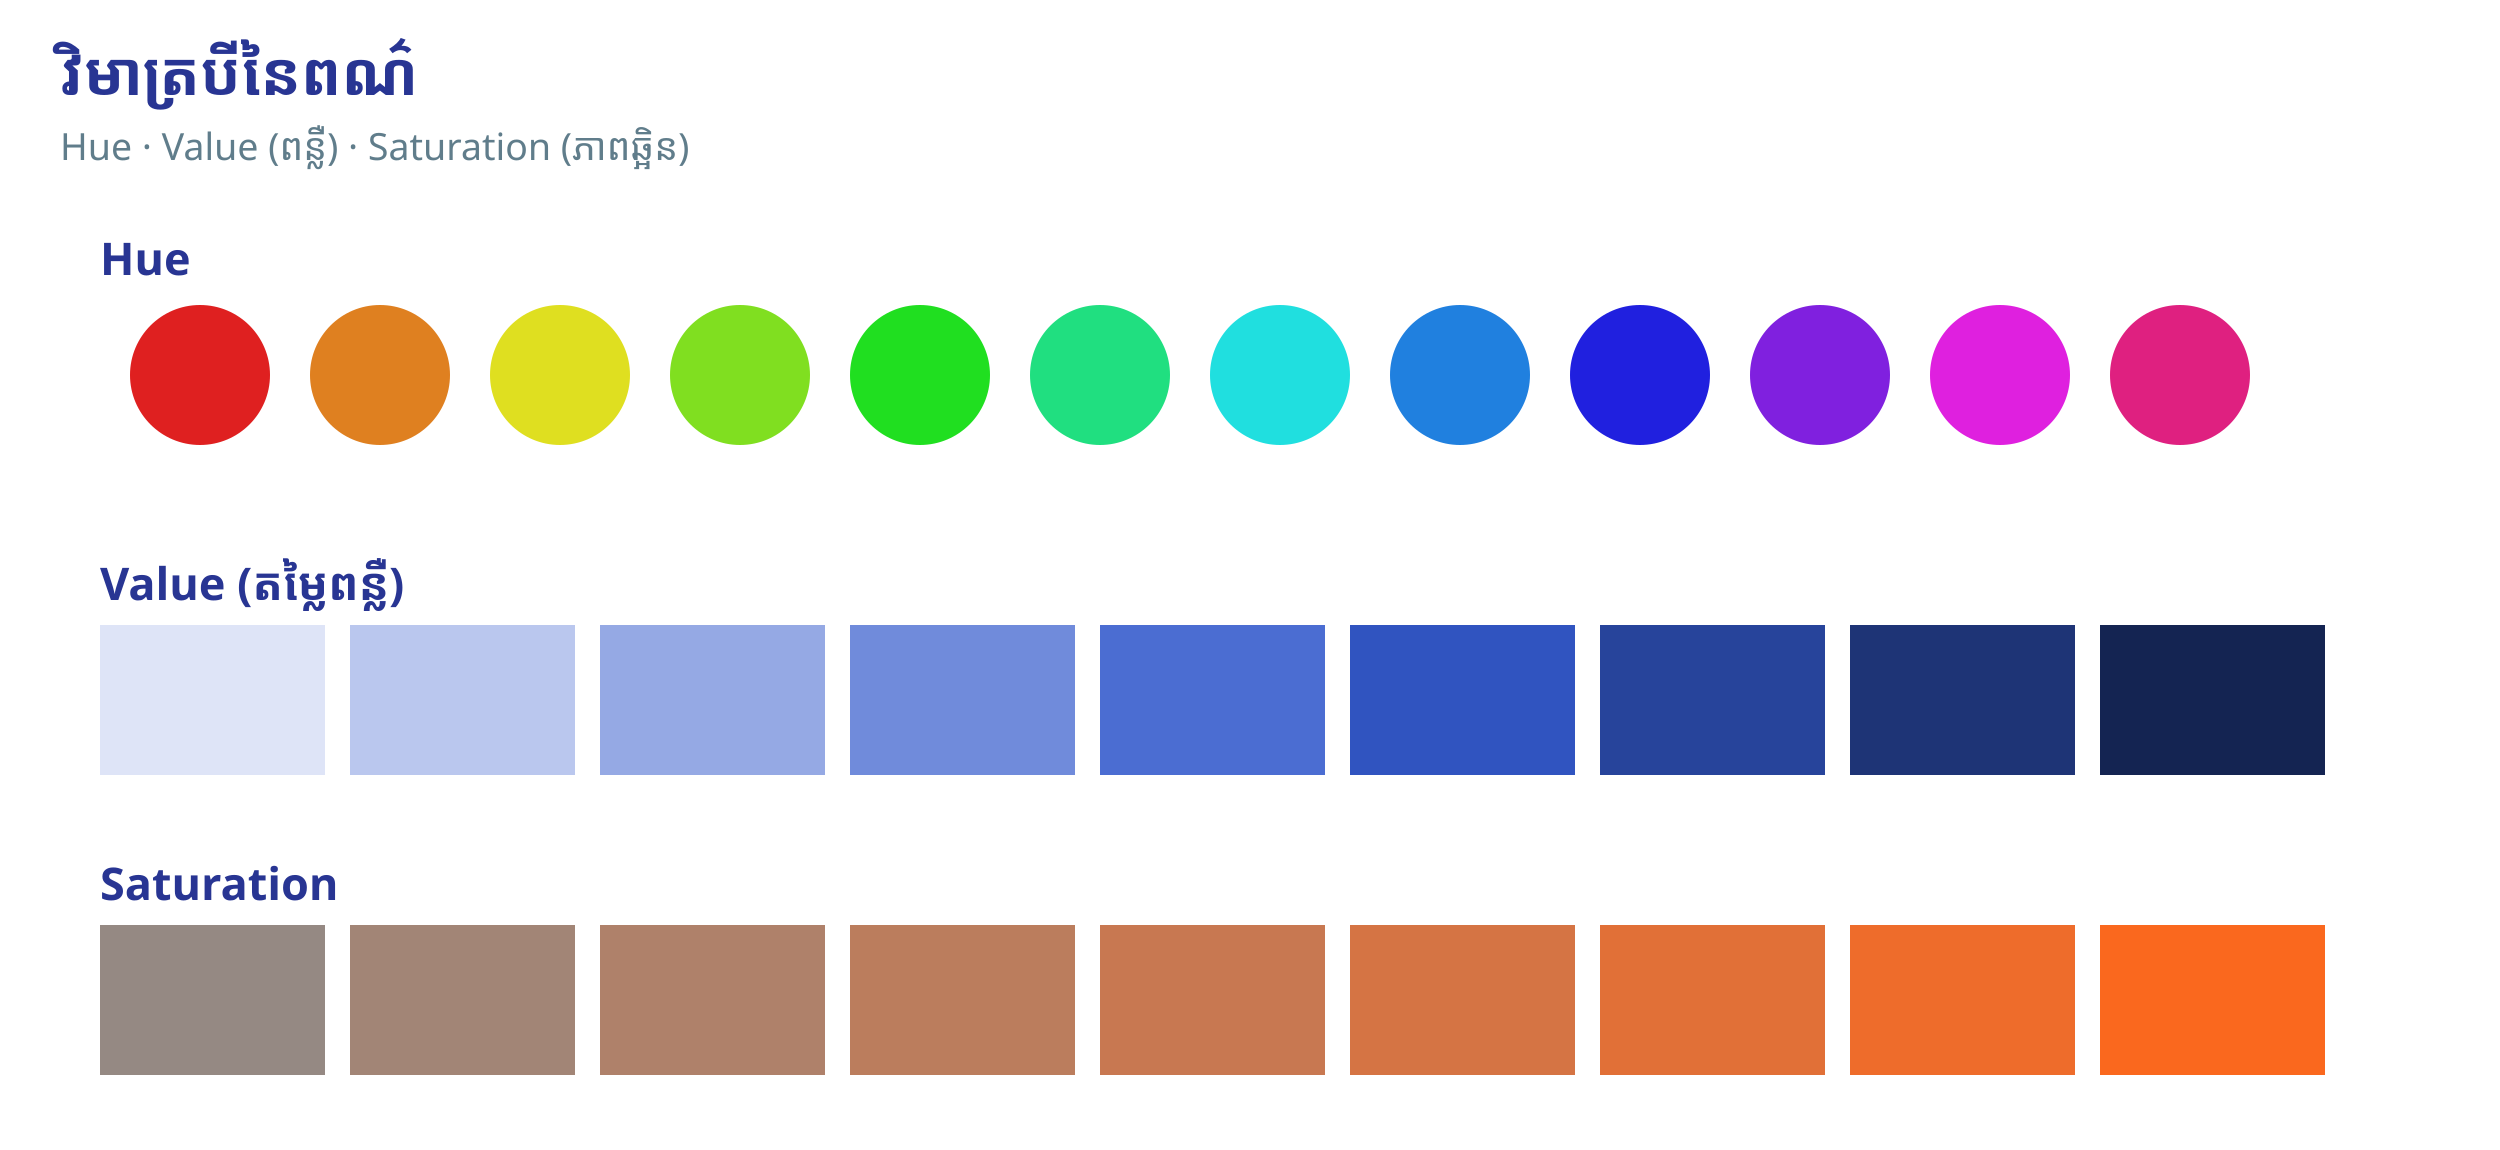
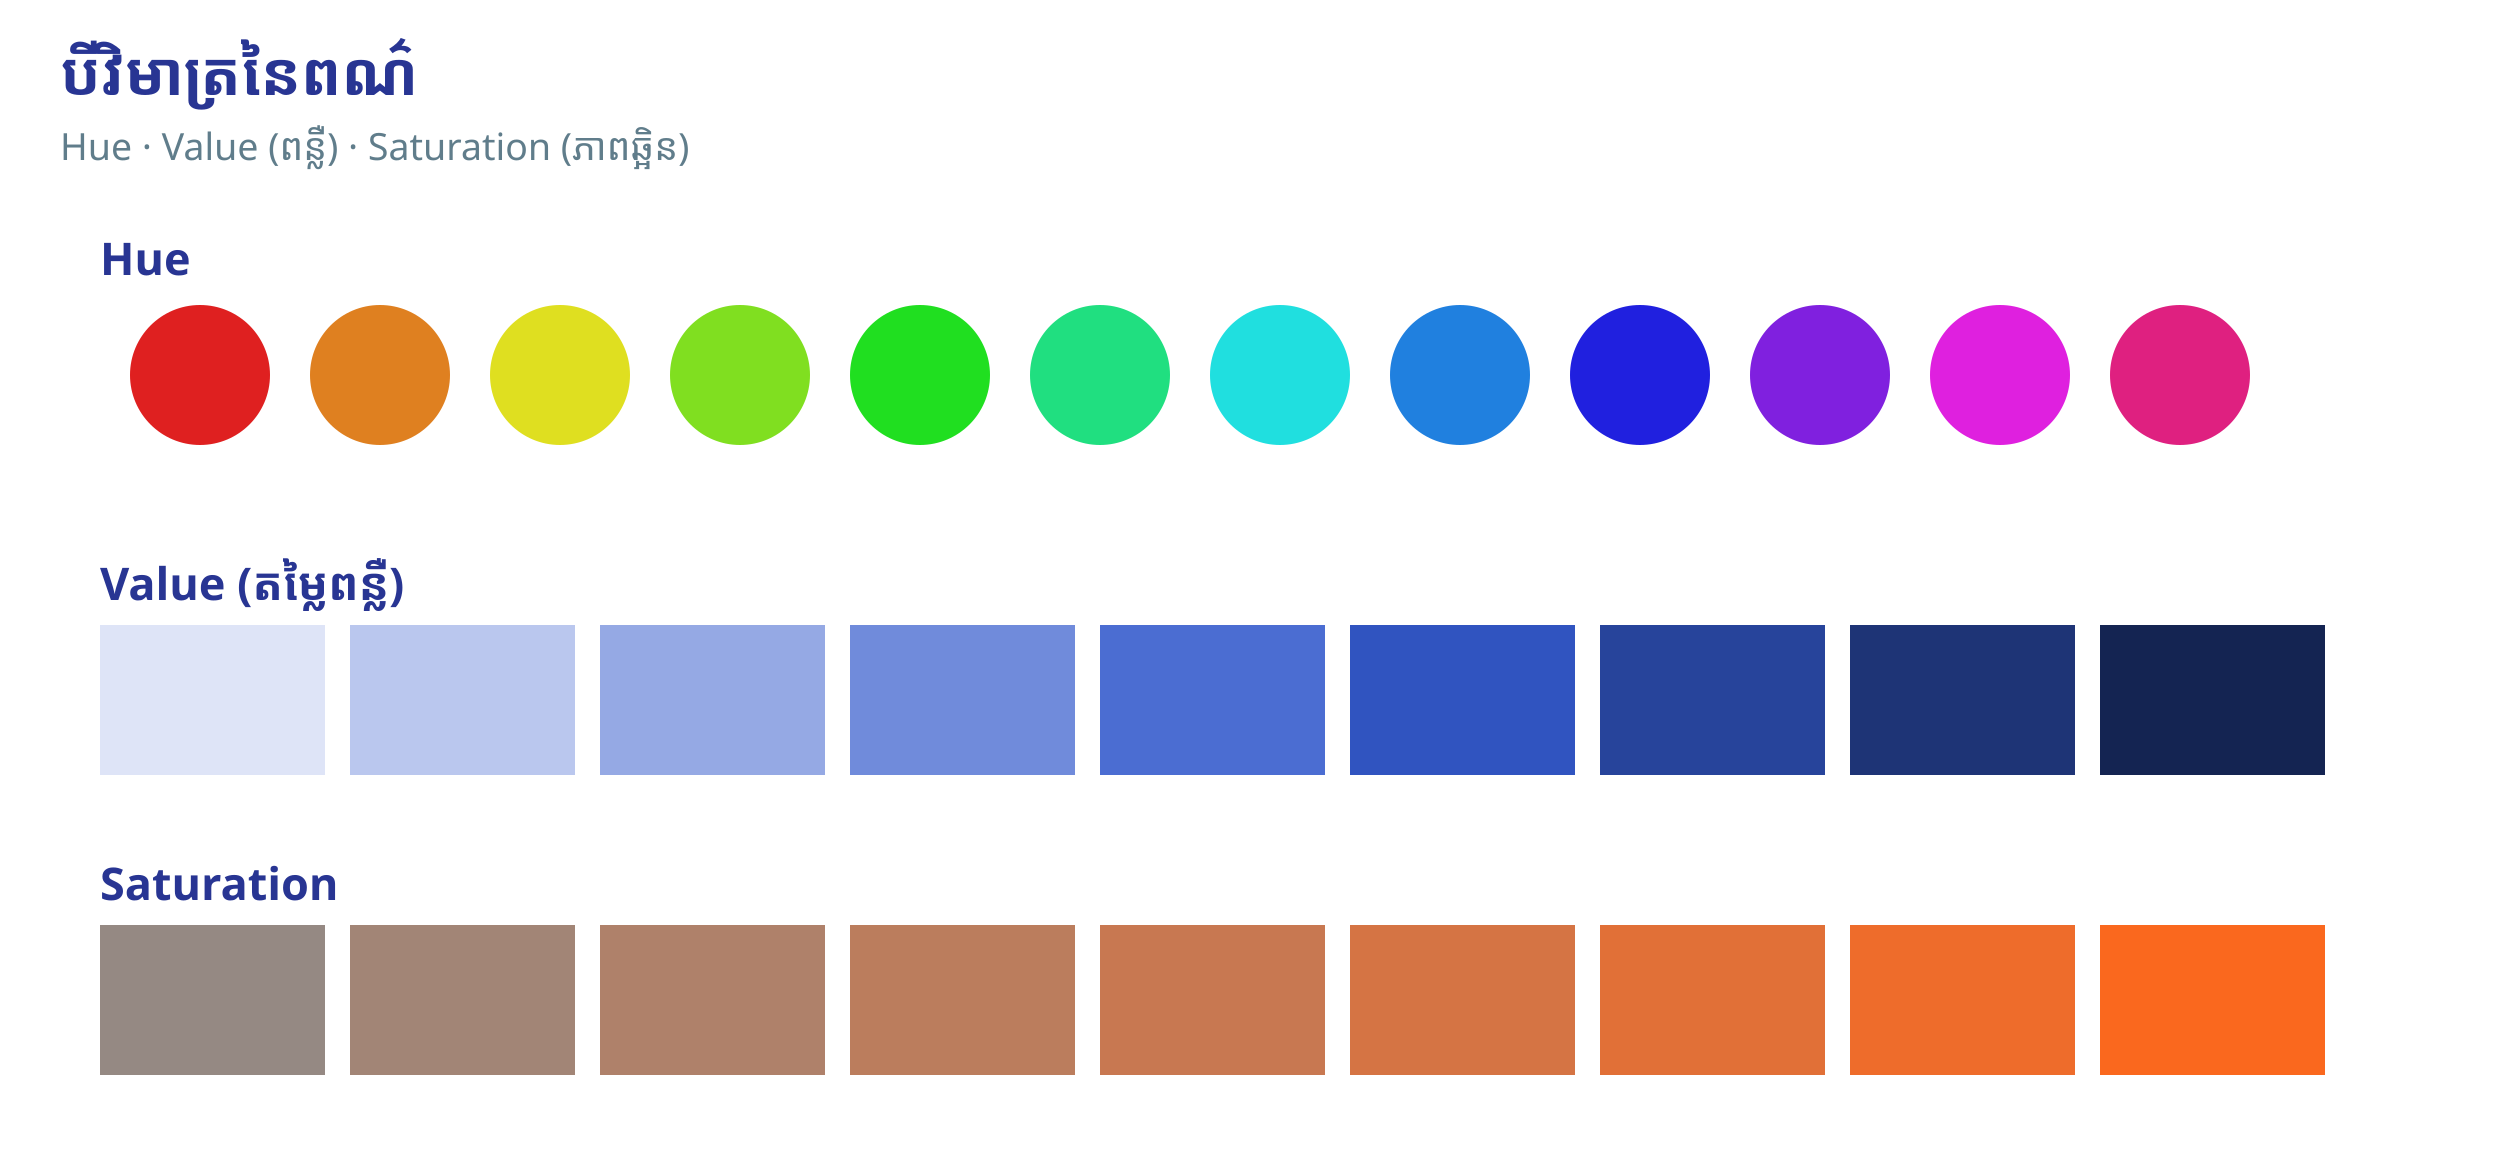
<svg xmlns="http://www.w3.org/2000/svg" viewBox="0 0 1000 460" font-family="Battambang, Siemreap, sans-serif">
  <rect width="1000" height="460" fill="#ffffff" />
-   <text x="24.0" y="38.0" font-size="24" fill="#283593" text-anchor="start" font-weight="bold" class="ftitle">វិមាត្របីនៃពណ៌</text>
+   <text x="24.0" y="38.0" font-size="24" fill="#283593" text-anchor="start" font-weight="bold" class="ftitle">បីវិមាត្រនៃពណ៌</text>
  <text x="24.0" y="64.0" font-size="15" fill="#607d8b" text-anchor="start" font-weight="normal" class="fsub">Hue · Value (ពន្លឺ) · Saturation (ភាពឆ្អិន)</text>
  <circle cx="80.0" cy="150.0" r="28.00" fill="hsl(0,75%,50%)" stroke="none" stroke-width="1" opacity="1" />
  <circle cx="152.0" cy="150.0" r="28.00" fill="hsl(30,75%,50%)" stroke="none" stroke-width="1" opacity="1" />
  <circle cx="224.0" cy="150.0" r="28.00" fill="hsl(60,75%,50%)" stroke="none" stroke-width="1" opacity="1" />
  <circle cx="296.0" cy="150.0" r="28.00" fill="hsl(90,75%,50%)" stroke="none" stroke-width="1" opacity="1" />
  <circle cx="368.0" cy="150.0" r="28.00" fill="hsl(120,75%,50%)" stroke="none" stroke-width="1" opacity="1" />
  <circle cx="440.0" cy="150.0" r="28.00" fill="hsl(150,75%,50%)" stroke="none" stroke-width="1" opacity="1" />
  <circle cx="512.0" cy="150.0" r="28.00" fill="hsl(180,75%,50%)" stroke="none" stroke-width="1" opacity="1" />
  <circle cx="584.0" cy="150.0" r="28.00" fill="hsl(210,75%,50%)" stroke="none" stroke-width="1" opacity="1" />
  <circle cx="656.0" cy="150.0" r="28.00" fill="hsl(240,75%,50%)" stroke="none" stroke-width="1" opacity="1" />
  <circle cx="728.0" cy="150.0" r="28.00" fill="hsl(270,75%,50%)" stroke="none" stroke-width="1" opacity="1" />
  <circle cx="800.0" cy="150.0" r="28.00" fill="hsl(300,75%,50%)" stroke="none" stroke-width="1" opacity="1" />
  <circle cx="872.0" cy="150.0" r="28.00" fill="hsl(330,75%,50%)" stroke="none" stroke-width="1" opacity="1" />
  <text x="40.0" y="110.0" font-size="18" fill="#283593" text-anchor="start" font-weight="bold">Hue</text>
  <rect x="40.0" y="250.0" width="90.0" height="60.0" rx="0" fill="hsl(225,60%,92%)" stroke="none" stroke-width="1" />
  <rect x="140.0" y="250.0" width="90.0" height="60.0" rx="0" fill="hsl(225,60%,83%)" stroke="none" stroke-width="1" />
  <rect x="240.0" y="250.0" width="90.0" height="60.0" rx="0" fill="hsl(225,60%,74%)" stroke="none" stroke-width="1" />
  <rect x="340.0" y="250.0" width="90.0" height="60.0" rx="0" fill="hsl(225,60%,65%)" stroke="none" stroke-width="1" />
  <rect x="440.0" y="250.0" width="90.0" height="60.0" rx="0" fill="hsl(225,60%,56%)" stroke="none" stroke-width="1" />
  <rect x="540.0" y="250.0" width="90.0" height="60.0" rx="0" fill="hsl(225,60%,47%)" stroke="none" stroke-width="1" />
  <rect x="640.0" y="250.0" width="90.0" height="60.0" rx="0" fill="hsl(225,60%,38%)" stroke="none" stroke-width="1" />
  <rect x="740.0" y="250.0" width="90.0" height="60.0" rx="0" fill="hsl(225,60%,29%)" stroke="none" stroke-width="1" />
  <rect x="840.0" y="250.0" width="90.0" height="60.0" rx="0" fill="hsl(225,60%,20%)" stroke="none" stroke-width="1" />
  <text x="40.0" y="240.0" font-size="18" fill="#283593" text-anchor="start" font-weight="bold">Value (តម្លៃពន្លឺ)</text>
  <rect x="40.0" y="370.0" width="90.0" height="60.0" rx="0" fill="hsl(20,8%,55%)" stroke="none" stroke-width="1" />
  <rect x="140.0" y="370.0" width="90.0" height="60.0" rx="0" fill="hsl(20,19%,55%)" stroke="none" stroke-width="1" />
  <rect x="240.0" y="370.0" width="90.0" height="60.0" rx="0" fill="hsl(20,30%,55%)" stroke="none" stroke-width="1" />
  <rect x="340.0" y="370.0" width="90.0" height="60.0" rx="0" fill="hsl(20,41%,55%)" stroke="none" stroke-width="1" />
  <rect x="440.0" y="370.0" width="90.0" height="60.0" rx="0" fill="hsl(20,52%,55%)" stroke="none" stroke-width="1" />
  <rect x="540.0" y="370.0" width="90.0" height="60.0" rx="0" fill="hsl(20,63%,55%)" stroke="none" stroke-width="1" />
  <rect x="640.0" y="370.0" width="90.0" height="60.0" rx="0" fill="hsl(20,74%,55%)" stroke="none" stroke-width="1" />
  <rect x="740.0" y="370.0" width="90.0" height="60.0" rx="0" fill="hsl(20,85%,55%)" stroke="none" stroke-width="1" />
  <rect x="840.0" y="370.0" width="90.0" height="60.0" rx="0" fill="hsl(20,96%,55%)" stroke="none" stroke-width="1" />
  <text x="40.0" y="360.0" font-size="18" fill="#283593" text-anchor="start" font-weight="bold">Saturation</text>
</svg>
